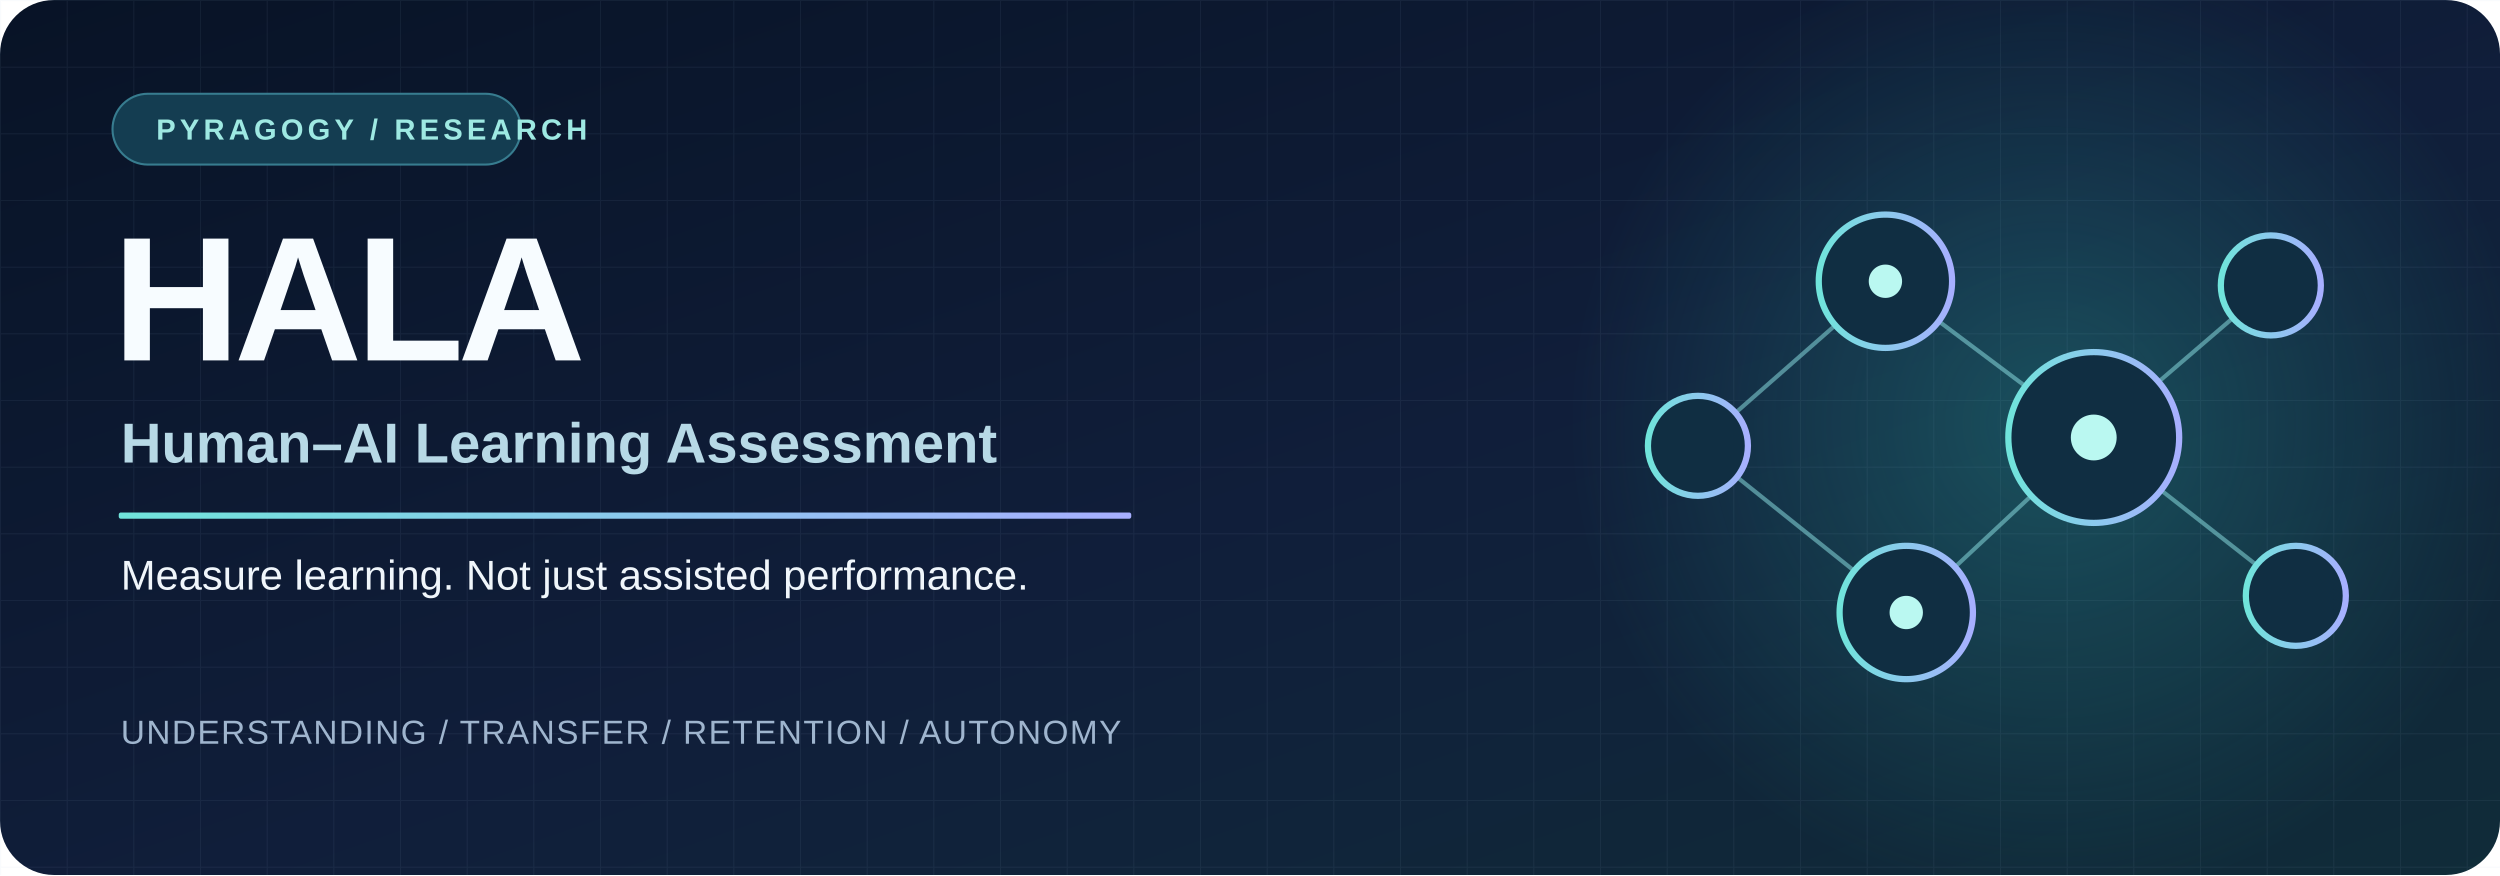
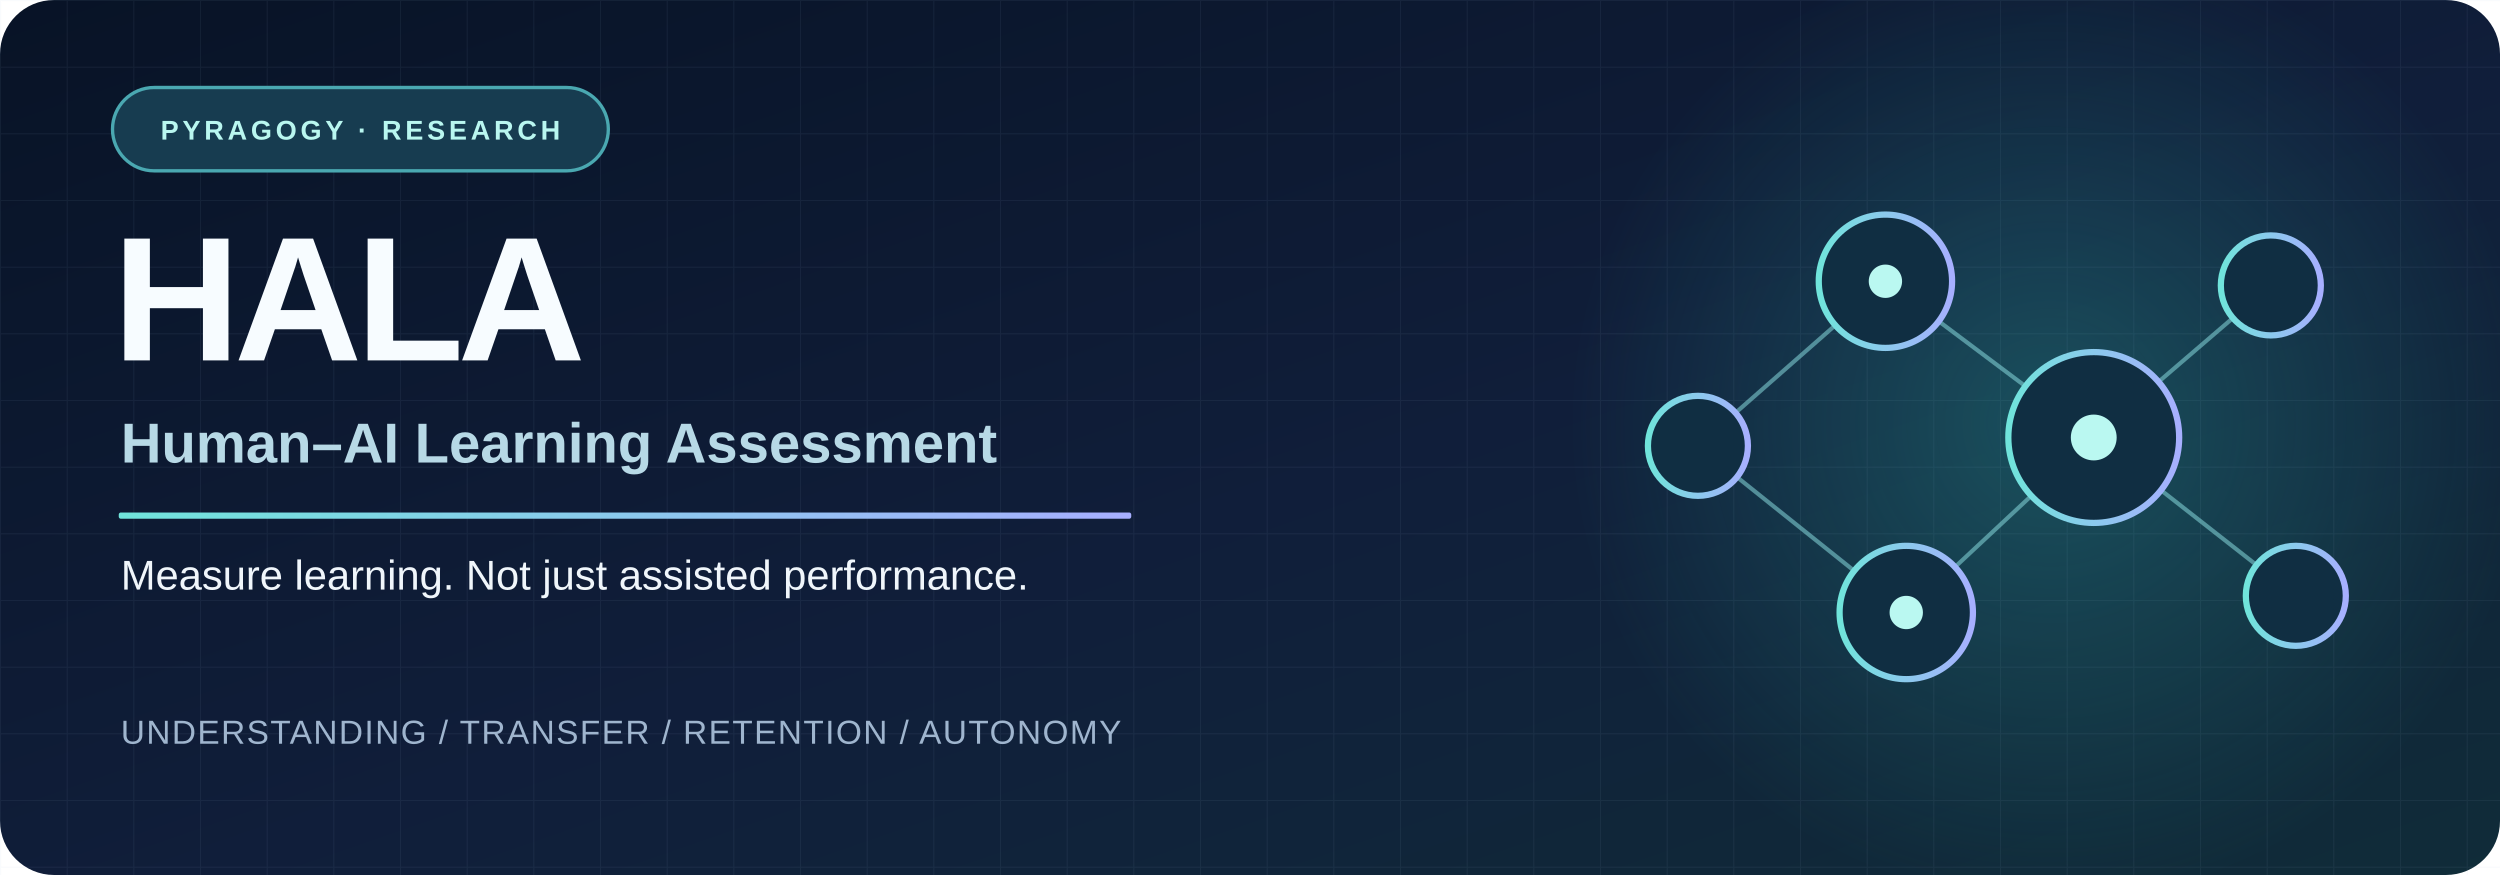
<svg xmlns="http://www.w3.org/2000/svg" width="1200" height="420" viewBox="0 0 1200 420" role="img" aria-labelledby="title desc">
  <defs>
    <linearGradient id="bg" x1="0" y1="0" x2="1" y2="1">
      <stop stop-color="#081326" />
      <stop offset=".54" stop-color="#101e3a" />
      <stop offset="1" stop-color="#102c39" />
    </linearGradient>
    <linearGradient id="edge" x1="0" y1="0" x2="1" y2="0">
      <stop stop-color="#70e4db" />
      <stop offset="1" stop-color="#a7afff" />
    </linearGradient>
    <radialGradient id="halo">
      <stop stop-color="#36d6c2" stop-opacity=".26" />
      <stop offset="1" stop-color="#36d6c2" stop-opacity="0" />
    </radialGradient>
    <pattern id="grid" width="32" height="32" patternUnits="userSpaceOnUse">
      <path d="M32 0H0V32" fill="none" stroke="#a1c7df" opacity=".07" />
    </pattern>
  </defs>
  <rect width="1200" height="420" rx="26" fill="url(#bg)" />
  <rect width="1200" height="420" fill="url(#grid)" />
  <circle cx="984" cy="203" r="230" fill="url(#halo)" />
  <g fill="none" stroke="#86d8dc" stroke-width="2" opacity=".55">
    <path d="M815 214L905 135L1005 210L1090 137M815 214L915 294L1005 210L1102 286M905 135L1005 210L915 294" />
  </g>
  <g fill="#102e42" stroke="url(#edge)" stroke-width="3">
    <circle cx="815" cy="214" r="24" />
    <circle cx="905" cy="135" r="32" />
    <circle cx="1005" cy="210" r="41" />
    <circle cx="1090" cy="137" r="24" />
    <circle cx="915" cy="294" r="32" />
    <circle cx="1102" cy="286" r="24" />
  </g>
  <g fill="#baf8f1">
    <circle cx="905" cy="135" r="8" />
    <circle cx="1005" cy="210" r="11" />
    <circle cx="915" cy="294" r="8" />
  </g>
-   <rect x="54" y="45" width="196" height="34" rx="17" fill="#143d51" stroke="#377c8f" />
-   <text x="75" y="67" font-family="Arial,Helvetica,sans-serif" font-size="14" font-weight="700" letter-spacing="2" fill="#9ee9e2">PYRAGOGY / RESEARCH</text>
+   <rect x="54" y="42" width="238" height="40" rx="20" fill="#173c50" stroke="#4aa8b1" stroke-width="1.6" />
+   <text x="173" y="67" text-anchor="middle" font-family="Arial,Helvetica,sans-serif" font-size="13" font-weight="700" letter-spacing="1.8" fill="#b9f7f0">PYRAGOGY · RESEARCH</text>
  <text x="54" y="173" font-family="Arial,Helvetica,sans-serif" font-weight="800" font-size="85" letter-spacing="-3" fill="#f7fcff">HALA</text>
  <text x="58" y="222" font-family="Arial,Helvetica,sans-serif" font-size="27" font-weight="600" fill="#b7d9e6">Human–AI Learning Assessment</text>
  <rect x="57" y="246" width="486" height="3" rx="1" fill="url(#edge)" />
  <text x="58" y="283" font-family="Arial,Helvetica,sans-serif" font-size="20" fill="#f0f6fb">Measure learning. Not just assisted performance.</text>
  <text x="58" y="357" font-family="Arial,Helvetica,sans-serif" font-size="16" letter-spacing=".7" fill="#9fb5ce">UNDERSTANDING  /  TRANSFER  /  RETENTION  /  AUTONOMY</text>
</svg>
